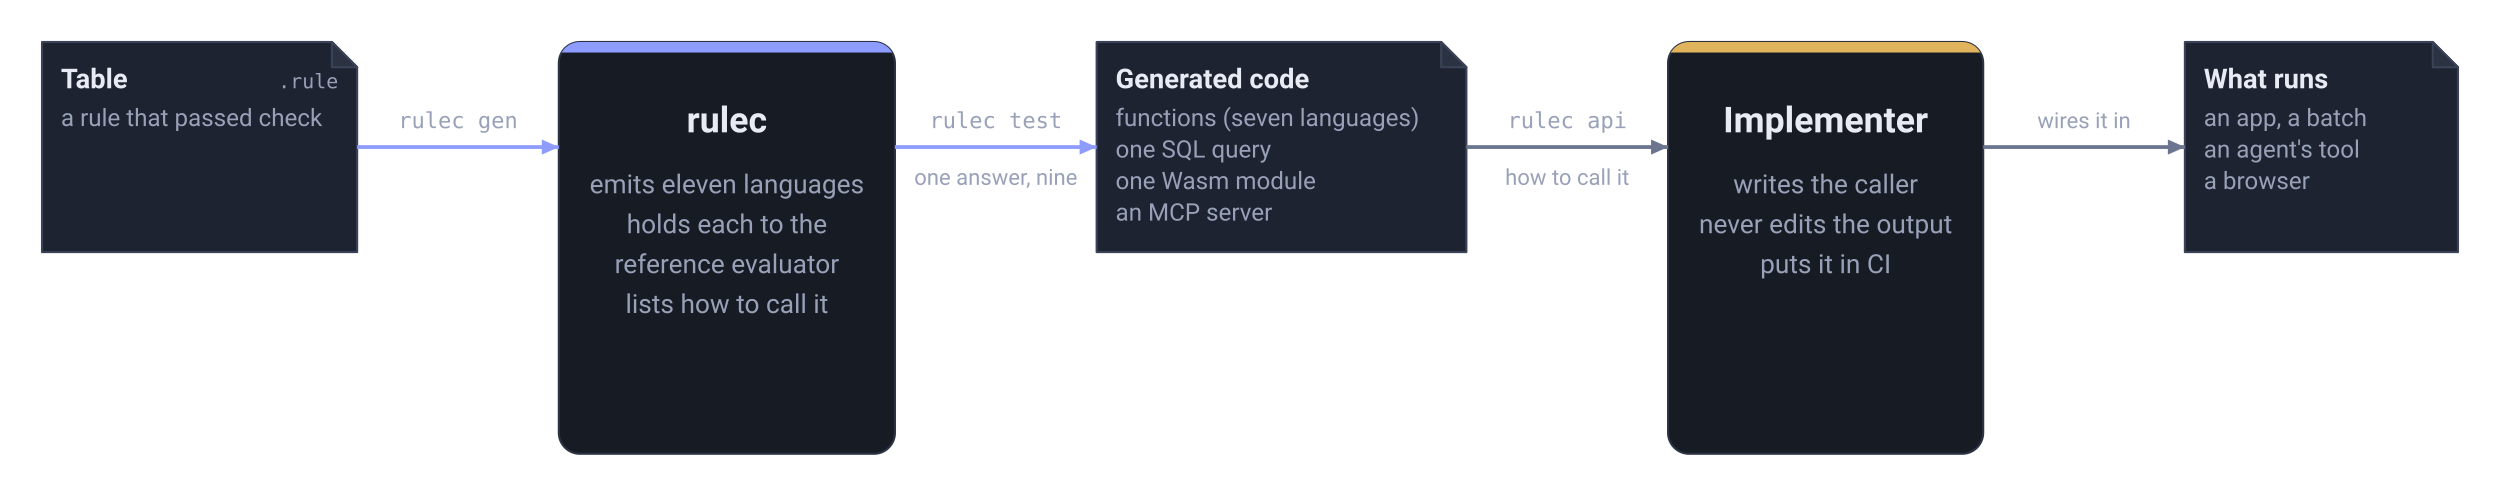
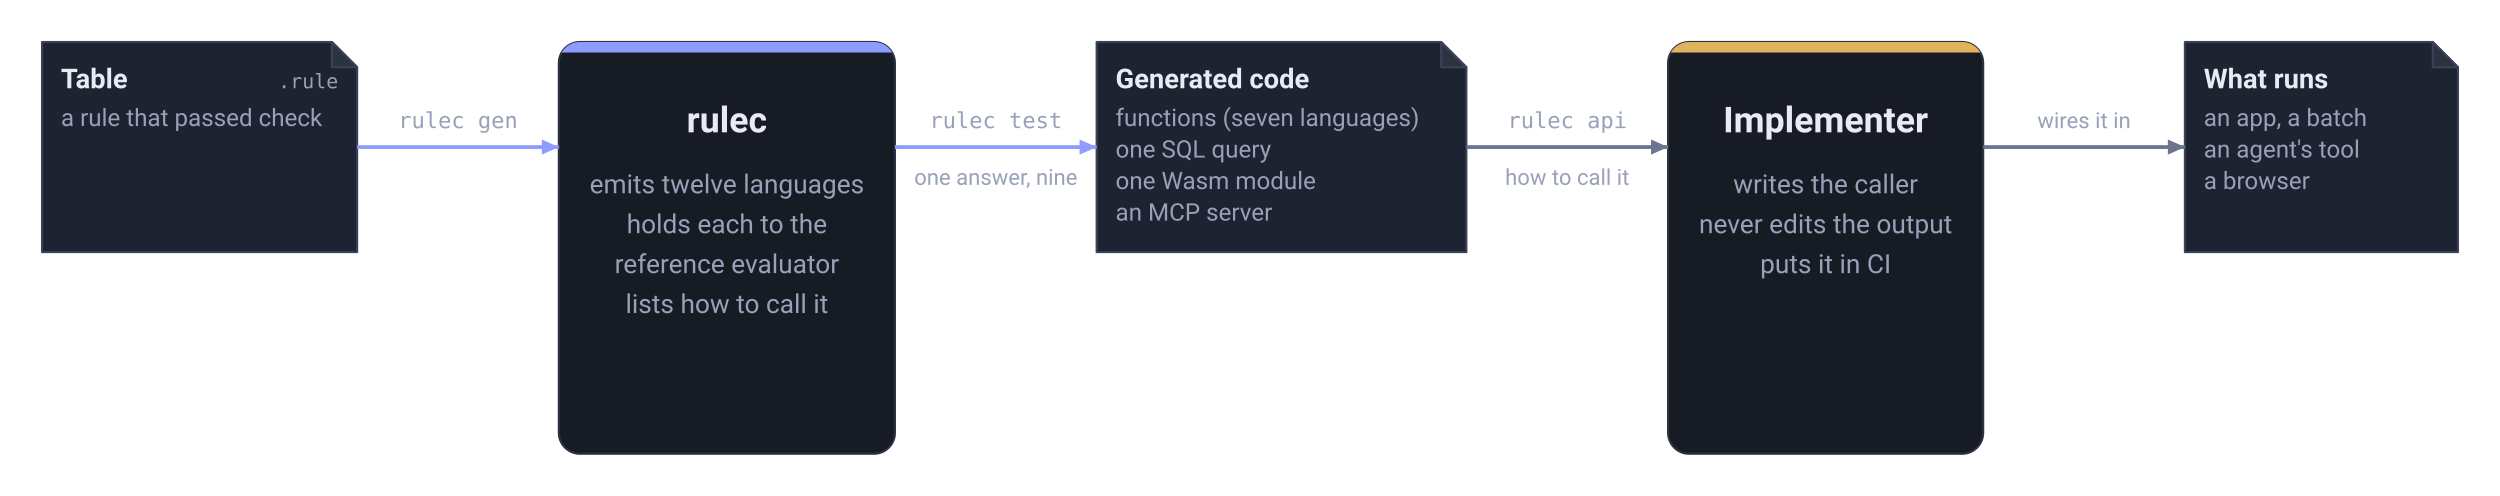
- <svg xmlns="http://www.w3.org/2000/svg" viewBox="0 0 1190 236" width="1190" height="236" role="img" aria-label="From a table that passed check, rulec gen writes code in eleven languages and rulec test holds each to the reference evaluator. The implementer reads how to call it from rulec api and puts the function, the SQL query, the Wasm module or the MCP server into an app, a batch or an agent. Generated code is never edited; when the table changes, gen --check in CI stops the build." font-family="-apple-system, BlinkMacSystemFont, &quot;Hiragino Sans&quot;, &quot;Noto Sans JP&quot;, &quot;Yu Gothic&quot;, Meiryo, &quot;Segoe UI&quot;, Roboto, sans-serif">
+ <svg xmlns="http://www.w3.org/2000/svg" viewBox="0 0 1190 236" width="1190" height="236" role="img" aria-label="From a table that passed check, rulec gen writes code in twelve languages and rulec test holds each to the reference evaluator. The implementer reads how to call it from rulec api and puts the function, the SQL query, the Wasm module or the MCP server into an app, a batch or an agent. Generated code is never edited; when the table changes, gen --check in CI stops the build." font-family="-apple-system, BlinkMacSystemFont, &quot;Hiragino Sans&quot;, &quot;Noto Sans JP&quot;, &quot;Yu Gothic&quot;, Meiryo, &quot;Segoe UI&quot;, Roboto, sans-serif">
  <defs>
    <marker id="head-neutral" viewBox="0 0 10 10" refX="9" refY="5" markerWidth="9" markerHeight="9" markerUnits="userSpaceOnUse" orient="auto">
      <path d="M0,1 L9,5 L0,9 Z" fill="#6b7590" />
    </marker>
    <marker id="head-accent" viewBox="0 0 10 10" refX="9" refY="5" markerWidth="9" markerHeight="9" markerUnits="userSpaceOnUse" orient="auto">
      <path d="M0,1 L9,5 L0,9 Z" fill="#8e9cff" />
    </marker>
    <marker id="head-human" viewBox="0 0 10 10" refX="9" refY="5" markerWidth="9" markerHeight="9" markerUnits="userSpaceOnUse" orient="auto">
      <path d="M0,1 L9,5 L0,9 Z" fill="#e0b45c" />
    </marker>
  </defs>
  <path d="M20,20.0 H158 L170,32.0 V120.0 H20 Z" fill="#1e2331" stroke="#3a4257" stroke-linejoin="round" />
  <path d="M158,20.0 V32.0 H170 Z" fill="#2b3242" stroke="#3a4257" stroke-linejoin="round" />
  <text x="29" y="42.0" font-size="13" font-weight="600" text-anchor="start" fill="#e8ebf4">Table</text>
  <text x="161" y="42.0" font-size="9.5" font-weight="400" text-anchor="end" fill="#98a1b8" font-family="ui-monospace, SFMono-Regular, Menlo, Consolas, monospace">.rule</text>
  <text x="29" y="60.0" font-size="11.5" font-weight="400" text-anchor="start" fill="#98a1b8">a rule that passed check</text>
  <clipPath id="clip-1">
    <rect x="266" y="20" width="160" height="196" rx="10" />
  </clipPath>
  <rect x="266" y="20" width="160" height="196" rx="10" fill="#171b24" stroke="#2b3242" />
  <rect x="266" y="20" width="160" height="5" fill="#8e9cff" clip-path="url(#clip-1)" />
  <text x="346.0" y="63" font-size="17" font-weight="700" text-anchor="middle" fill="#e8ebf4">rulec</text>
-   <text x="346.0" y="92" font-size="12.5" font-weight="400" text-anchor="middle" fill="#98a1b8">emits eleven languages</text>
+   <text x="346.0" y="92" font-size="12.5" font-weight="400" text-anchor="middle" fill="#98a1b8">emits twelve languages</text>
  <text x="346.0" y="111" font-size="12.5" font-weight="400" text-anchor="middle" fill="#98a1b8">holds each to the</text>
  <text x="346.0" y="130" font-size="12.5" font-weight="400" text-anchor="middle" fill="#98a1b8">reference evaluator</text>
  <text x="346.0" y="149" font-size="12.5" font-weight="400" text-anchor="middle" fill="#98a1b8">lists how to call it</text>
  <path d="M522,20.0 H686 L698,32.0 V120.0 H522 Z" fill="#1e2331" stroke="#3a4257" stroke-linejoin="round" />
  <path d="M686,20.0 V32.0 H698 Z" fill="#2b3242" stroke="#3a4257" stroke-linejoin="round" />
  <text x="531" y="42.0" font-size="13" font-weight="600" text-anchor="start" fill="#e8ebf4">Generated code</text>
  <text x="531" y="60.0" font-size="11.5" font-weight="400" text-anchor="start" fill="#98a1b8">functions (seven languages)</text>
  <text x="531" y="75.0" font-size="11.5" font-weight="400" text-anchor="start" fill="#98a1b8">one SQL query</text>
  <text x="531" y="90.0" font-size="11.5" font-weight="400" text-anchor="start" fill="#98a1b8">one Wasm module</text>
  <text x="531" y="105.0" font-size="11.5" font-weight="400" text-anchor="start" fill="#98a1b8">an MCP server</text>
  <clipPath id="clip-3">
    <rect x="794" y="20" width="150" height="196" rx="10" />
  </clipPath>
  <rect x="794" y="20" width="150" height="196" rx="10" fill="#171b24" stroke="#2b3242" />
  <rect x="794" y="20" width="150" height="5" fill="#e0b45c" clip-path="url(#clip-3)" />
  <text x="869.0" y="63" font-size="17" font-weight="700" text-anchor="middle" fill="#e8ebf4">Implementer</text>
  <text x="869.0" y="92" font-size="12.5" font-weight="400" text-anchor="middle" fill="#98a1b8">writes the caller</text>
  <text x="869.0" y="111" font-size="12.5" font-weight="400" text-anchor="middle" fill="#98a1b8">never edits the output</text>
  <text x="869.0" y="130" font-size="12.5" font-weight="400" text-anchor="middle" fill="#98a1b8">puts it in CI</text>
  <path d="M1040,20.0 H1158 L1170,32.0 V120.0 H1040 Z" fill="#1e2331" stroke="#3a4257" stroke-linejoin="round" />
  <path d="M1158,20.0 V32.0 H1170 Z" fill="#2b3242" stroke="#3a4257" stroke-linejoin="round" />
  <text x="1049" y="42.0" font-size="13" font-weight="600" text-anchor="start" fill="#e8ebf4">What runs</text>
  <text x="1049" y="60.0" font-size="11.5" font-weight="400" text-anchor="start" fill="#98a1b8">an app, a batch</text>
  <text x="1049" y="75.0" font-size="11.5" font-weight="400" text-anchor="start" fill="#98a1b8">an agent's tool</text>
  <text x="1049" y="90.0" font-size="11.5" font-weight="400" text-anchor="start" fill="#98a1b8">a browser</text>
  <line x1="170" y1="70" x2="266" y2="70" stroke="#8e9cff" stroke-width="1.8" marker-end="url(#head-accent)" />
  <text x="218.0" y="61" font-size="10.5" font-weight="400" text-anchor="middle" fill="#98a1b8" font-family="ui-monospace, SFMono-Regular, Menlo, Consolas, monospace">rulec gen</text>
  <line x1="426" y1="70" x2="522" y2="70" stroke="#8e9cff" stroke-width="1.8" marker-end="url(#head-accent)" />
  <text x="474.0" y="61" font-size="10.5" font-weight="400" text-anchor="middle" fill="#98a1b8" font-family="ui-monospace, SFMono-Regular, Menlo, Consolas, monospace">rulec test</text>
  <text x="474.0" y="88" font-size="10.5" font-weight="400" text-anchor="middle" fill="#98a1b8">one answer, nine</text>
  <line x1="698" y1="70" x2="794" y2="70" stroke="#6b7590" stroke-width="1.8" marker-end="url(#head-neutral)" />
  <text x="746.0" y="61" font-size="10.5" font-weight="400" text-anchor="middle" fill="#98a1b8" font-family="ui-monospace, SFMono-Regular, Menlo, Consolas, monospace">rulec api</text>
  <text x="746.0" y="88" font-size="10.5" font-weight="400" text-anchor="middle" fill="#98a1b8">how to call it</text>
  <line x1="944" y1="70" x2="1040" y2="70" stroke="#6b7590" stroke-width="1.8" marker-end="url(#head-neutral)" />
  <text x="992.0" y="61" font-size="10.5" font-weight="400" text-anchor="middle" fill="#98a1b8">wires it in</text>
</svg>
